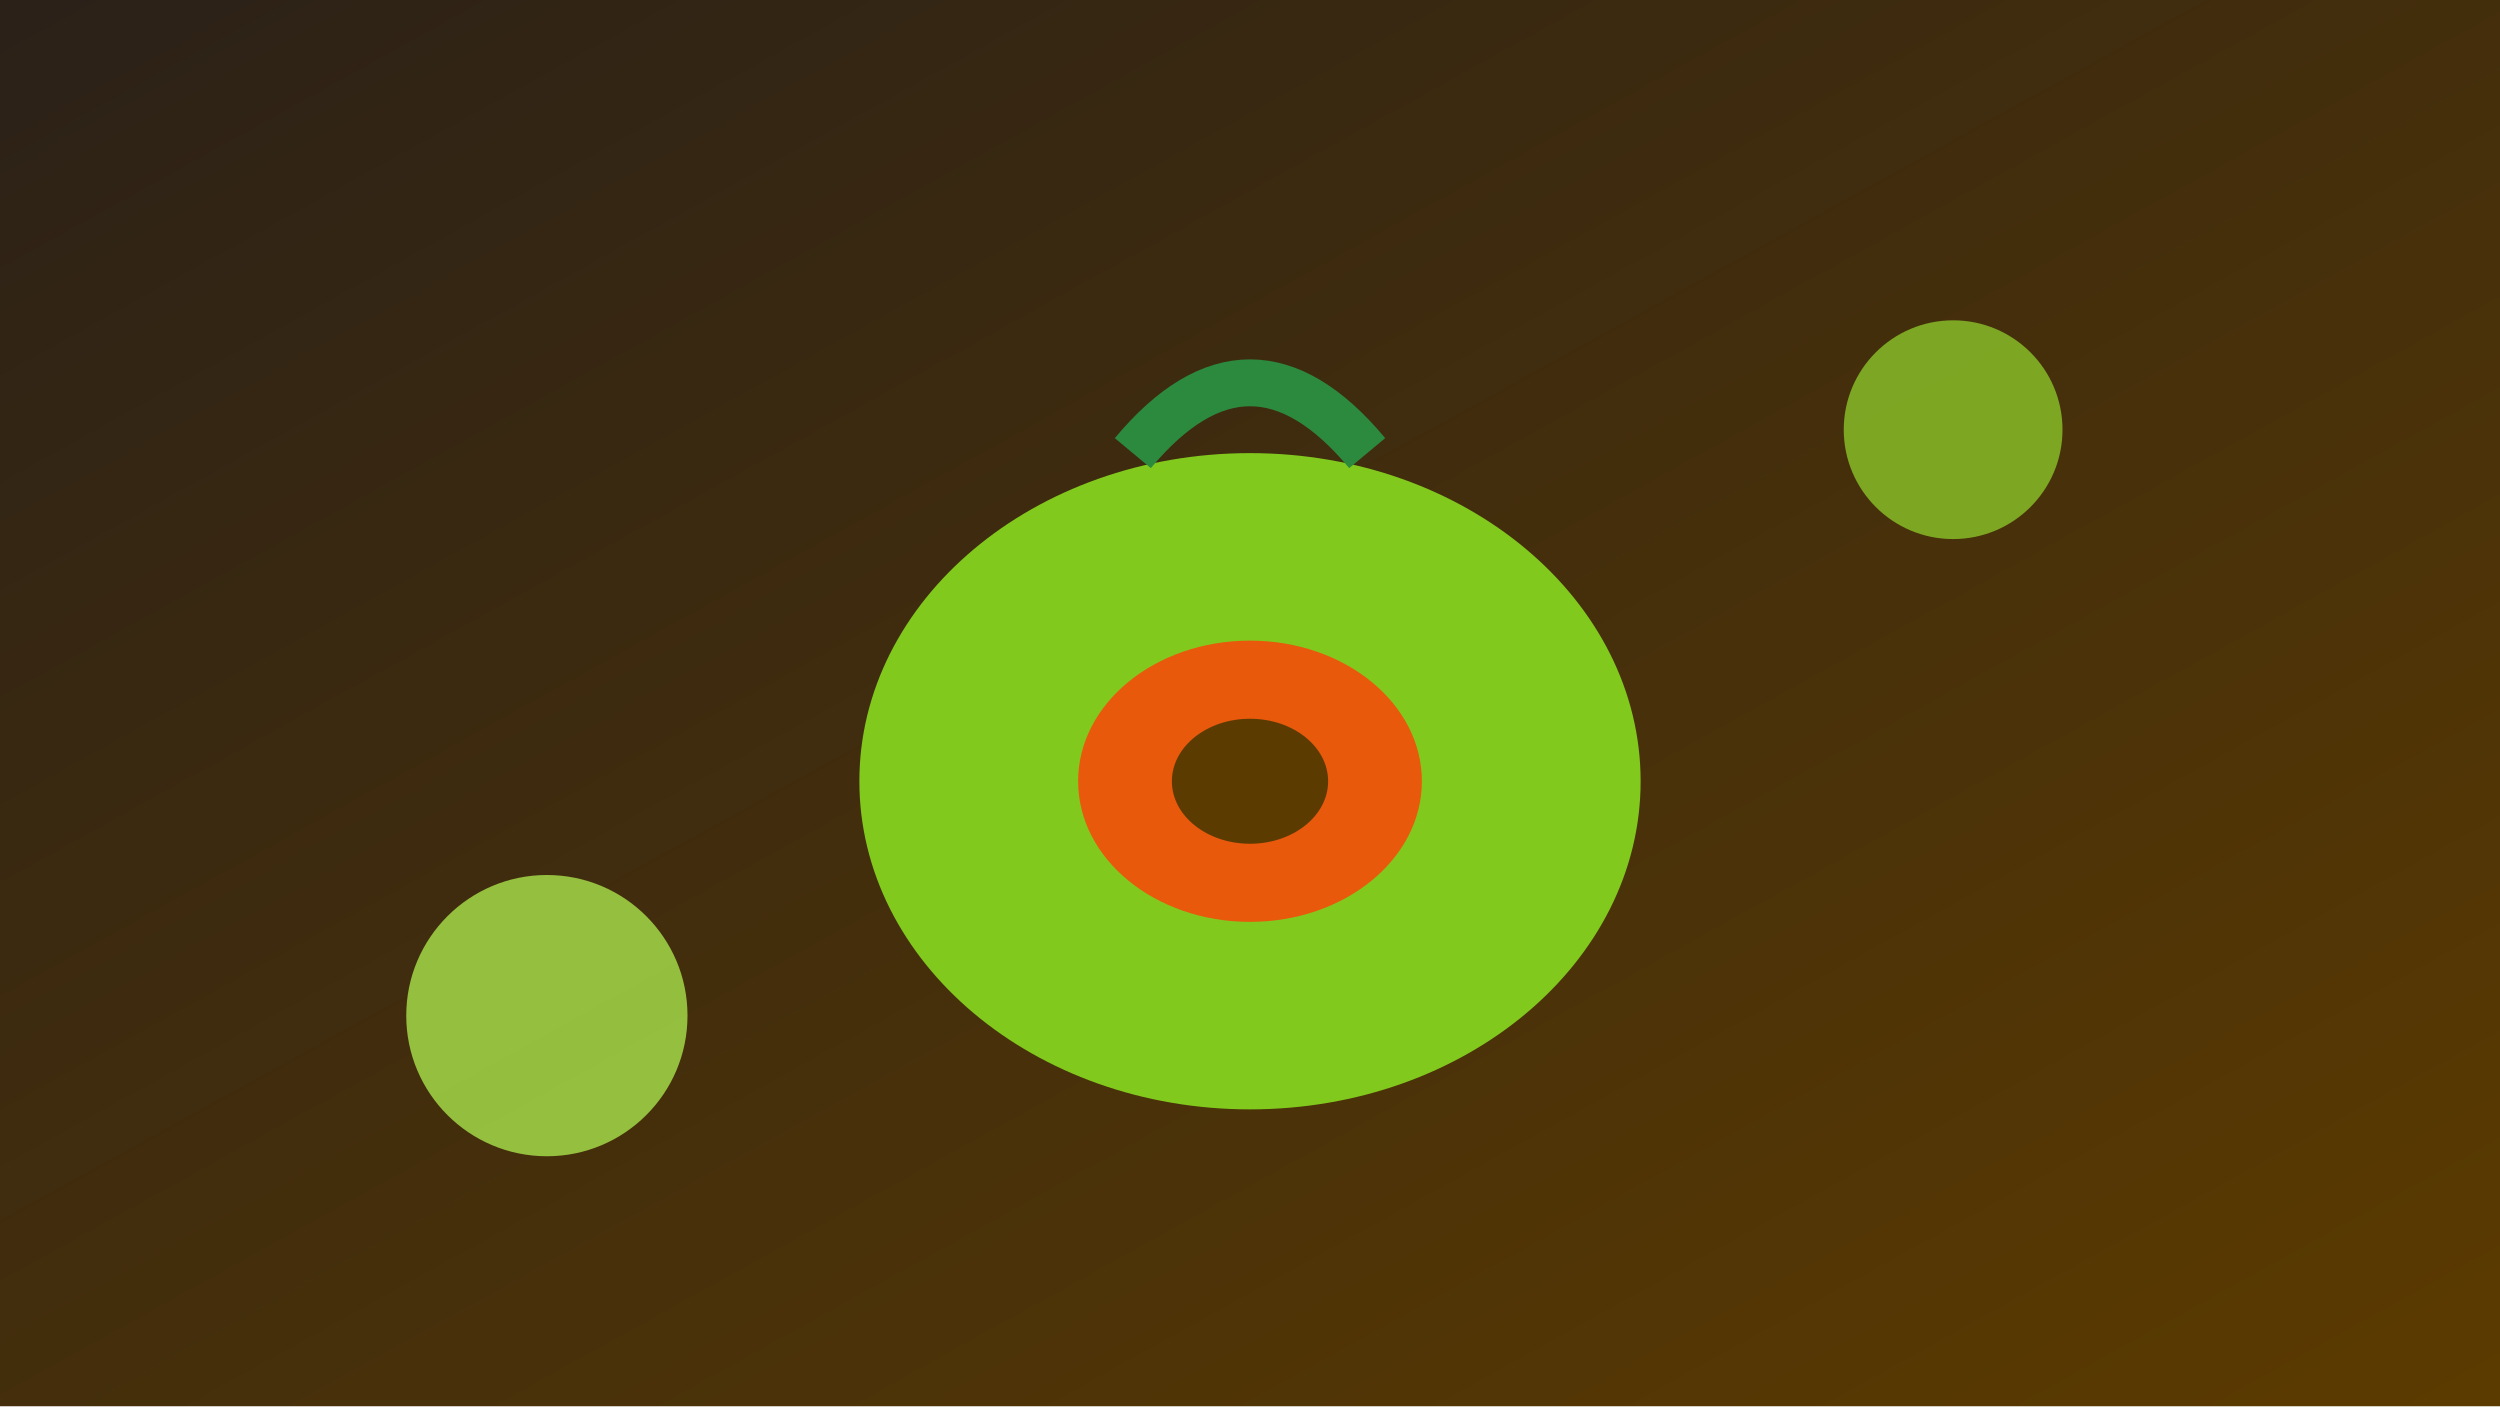
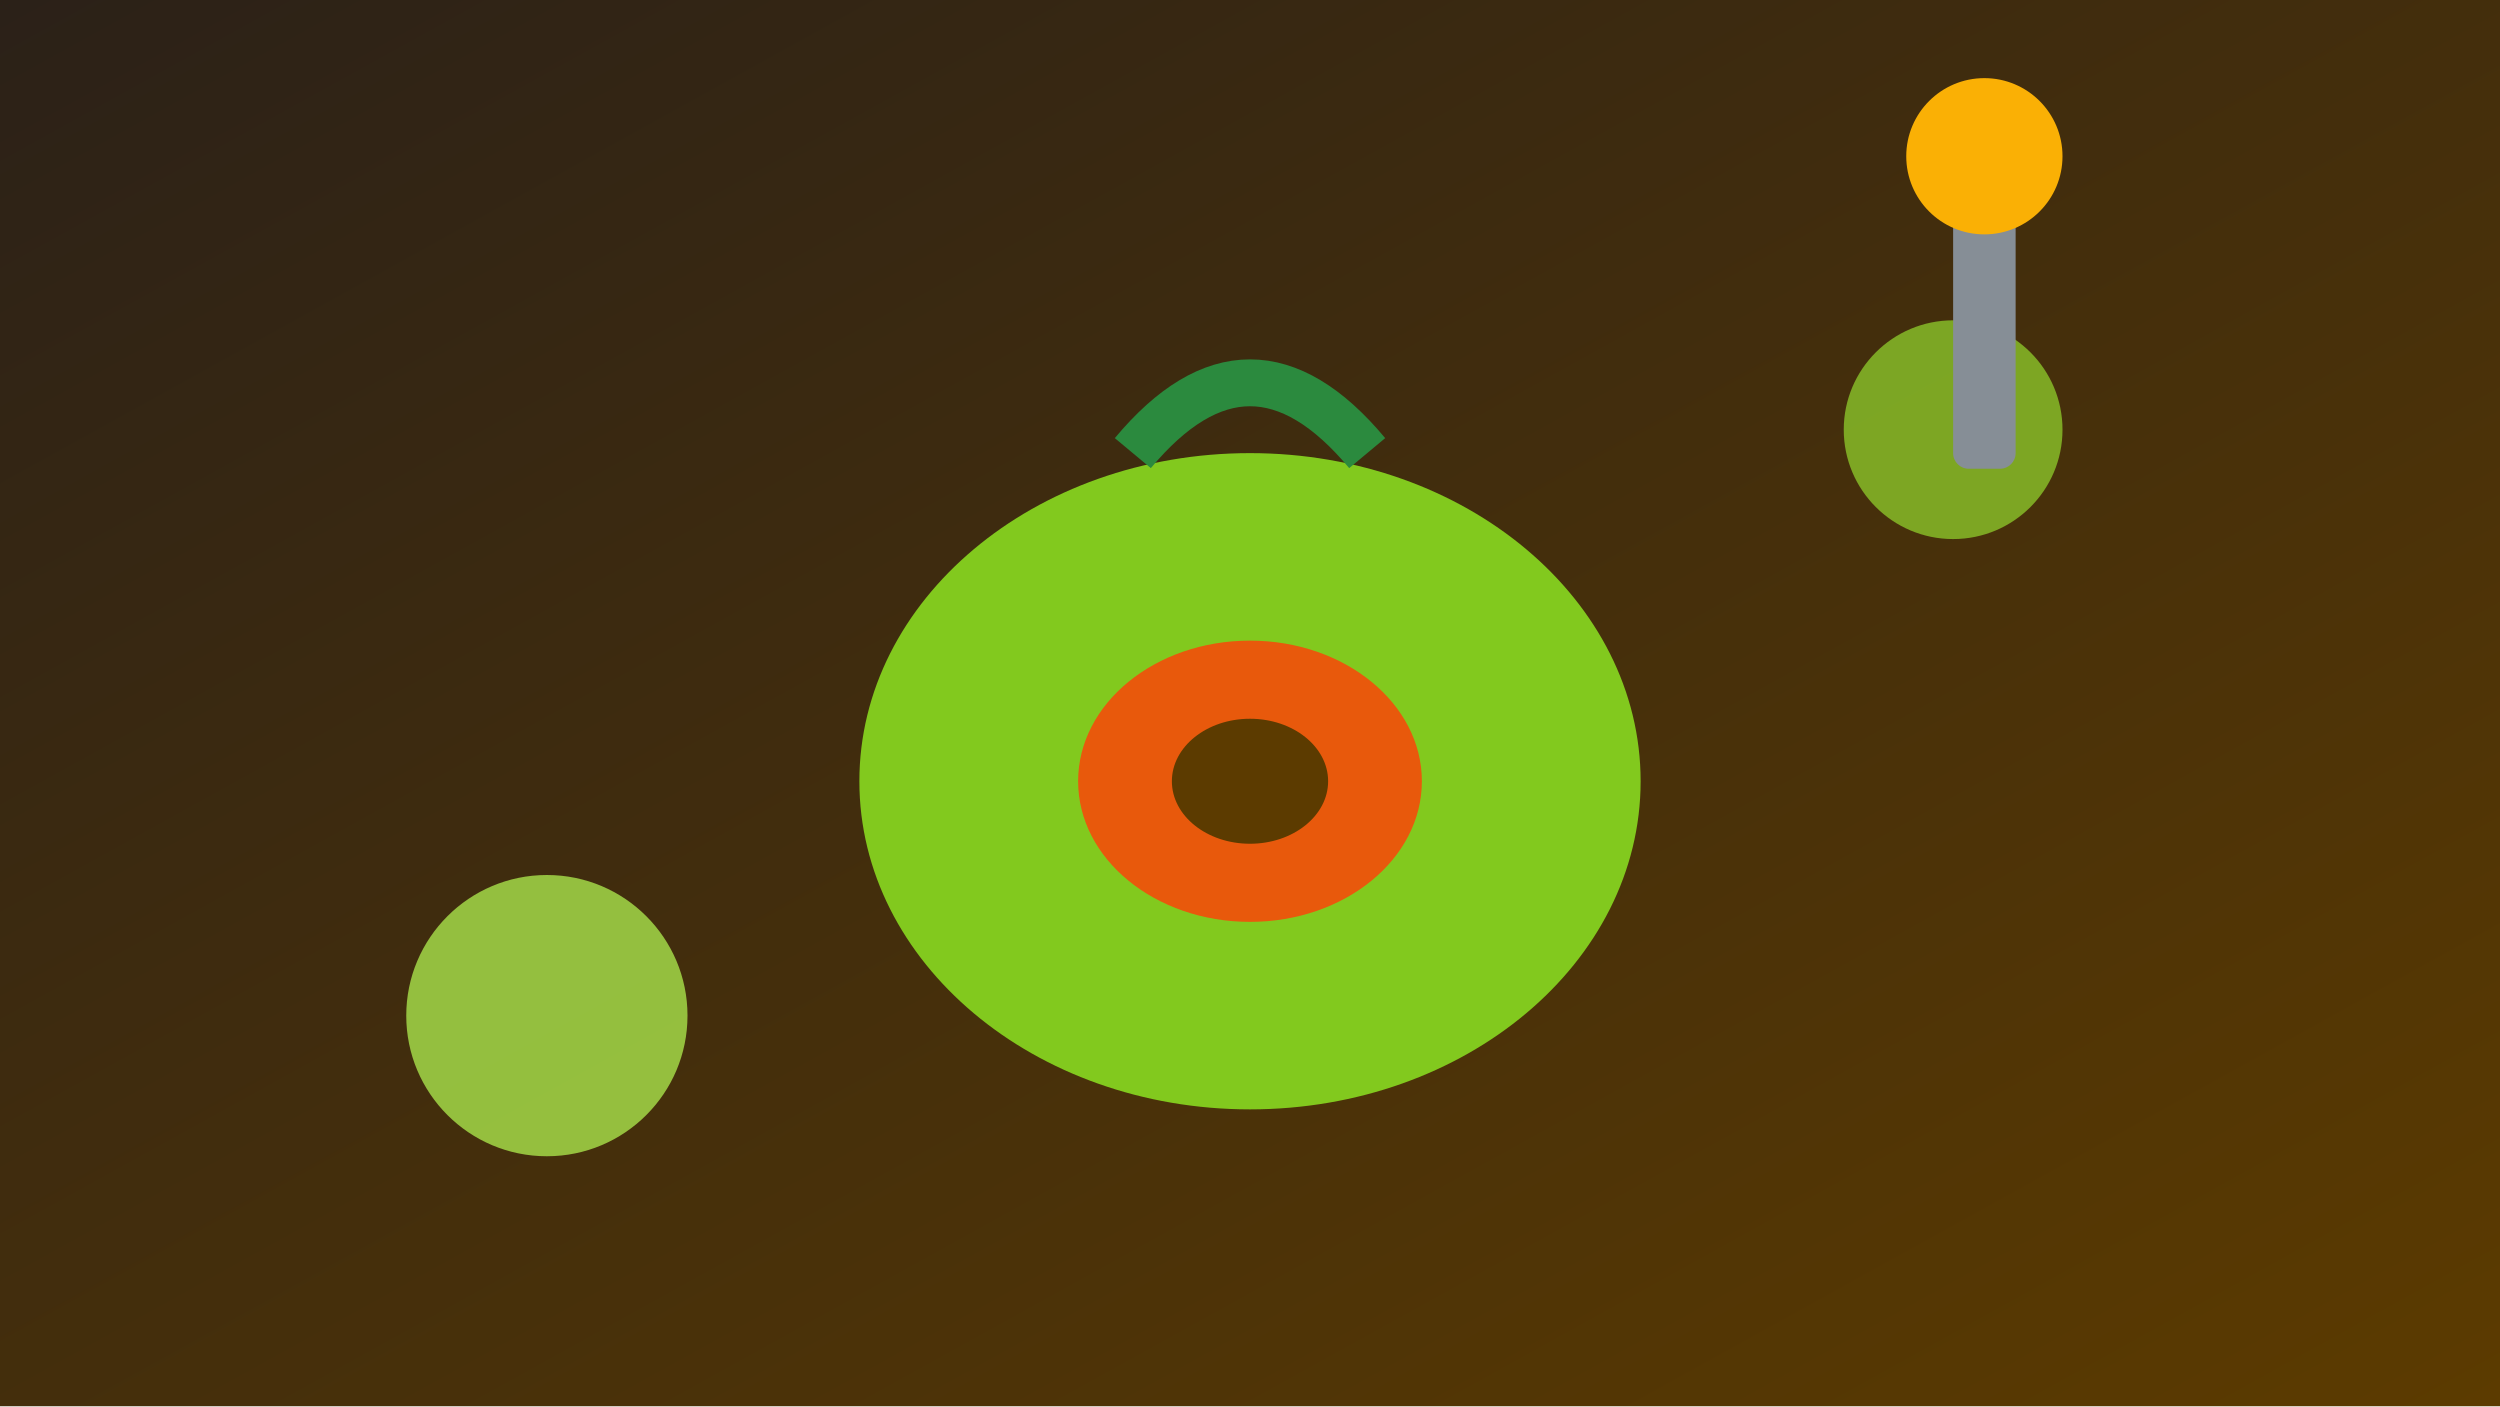
<svg xmlns="http://www.w3.org/2000/svg" viewBox="0 0 320 180" role="img" aria-hidden="true">
  <defs>
    <linearGradient id="g" x1="0" y1="0" x2="1" y2="1">
      <stop offset="0%" stop-color="#2b2118" />
      <stop offset="100%" stop-color="#5c3b00" />
    </linearGradient>
  </defs>
  <rect width="320" height="180" fill="url(#g)" />
  <ellipse cx="160" cy="100" rx="50" ry="42" fill="#82c91e" />
  <ellipse cx="160" cy="100" rx="22" ry="18" fill="#e8590c" />
  <ellipse cx="160" cy="100" rx="10" ry="8" fill="#5c3b00" />
  <path d="M145 58 Q160 40 175 58" fill="none" stroke="#2b8a3e" stroke-width="6" />
  <circle cx="70" cy="130" r="18" fill="#a9e34b" opacity="0.8" />
  <circle cx="250" cy="55" r="14" fill="#94d82d" opacity="0.7" />
+   <rect x="250" y="20" width="8" height="40" rx="2" fill="#868e96" />
+   <circle cx="254" cy="20" r="10" fill="#fab005" />
</svg>
